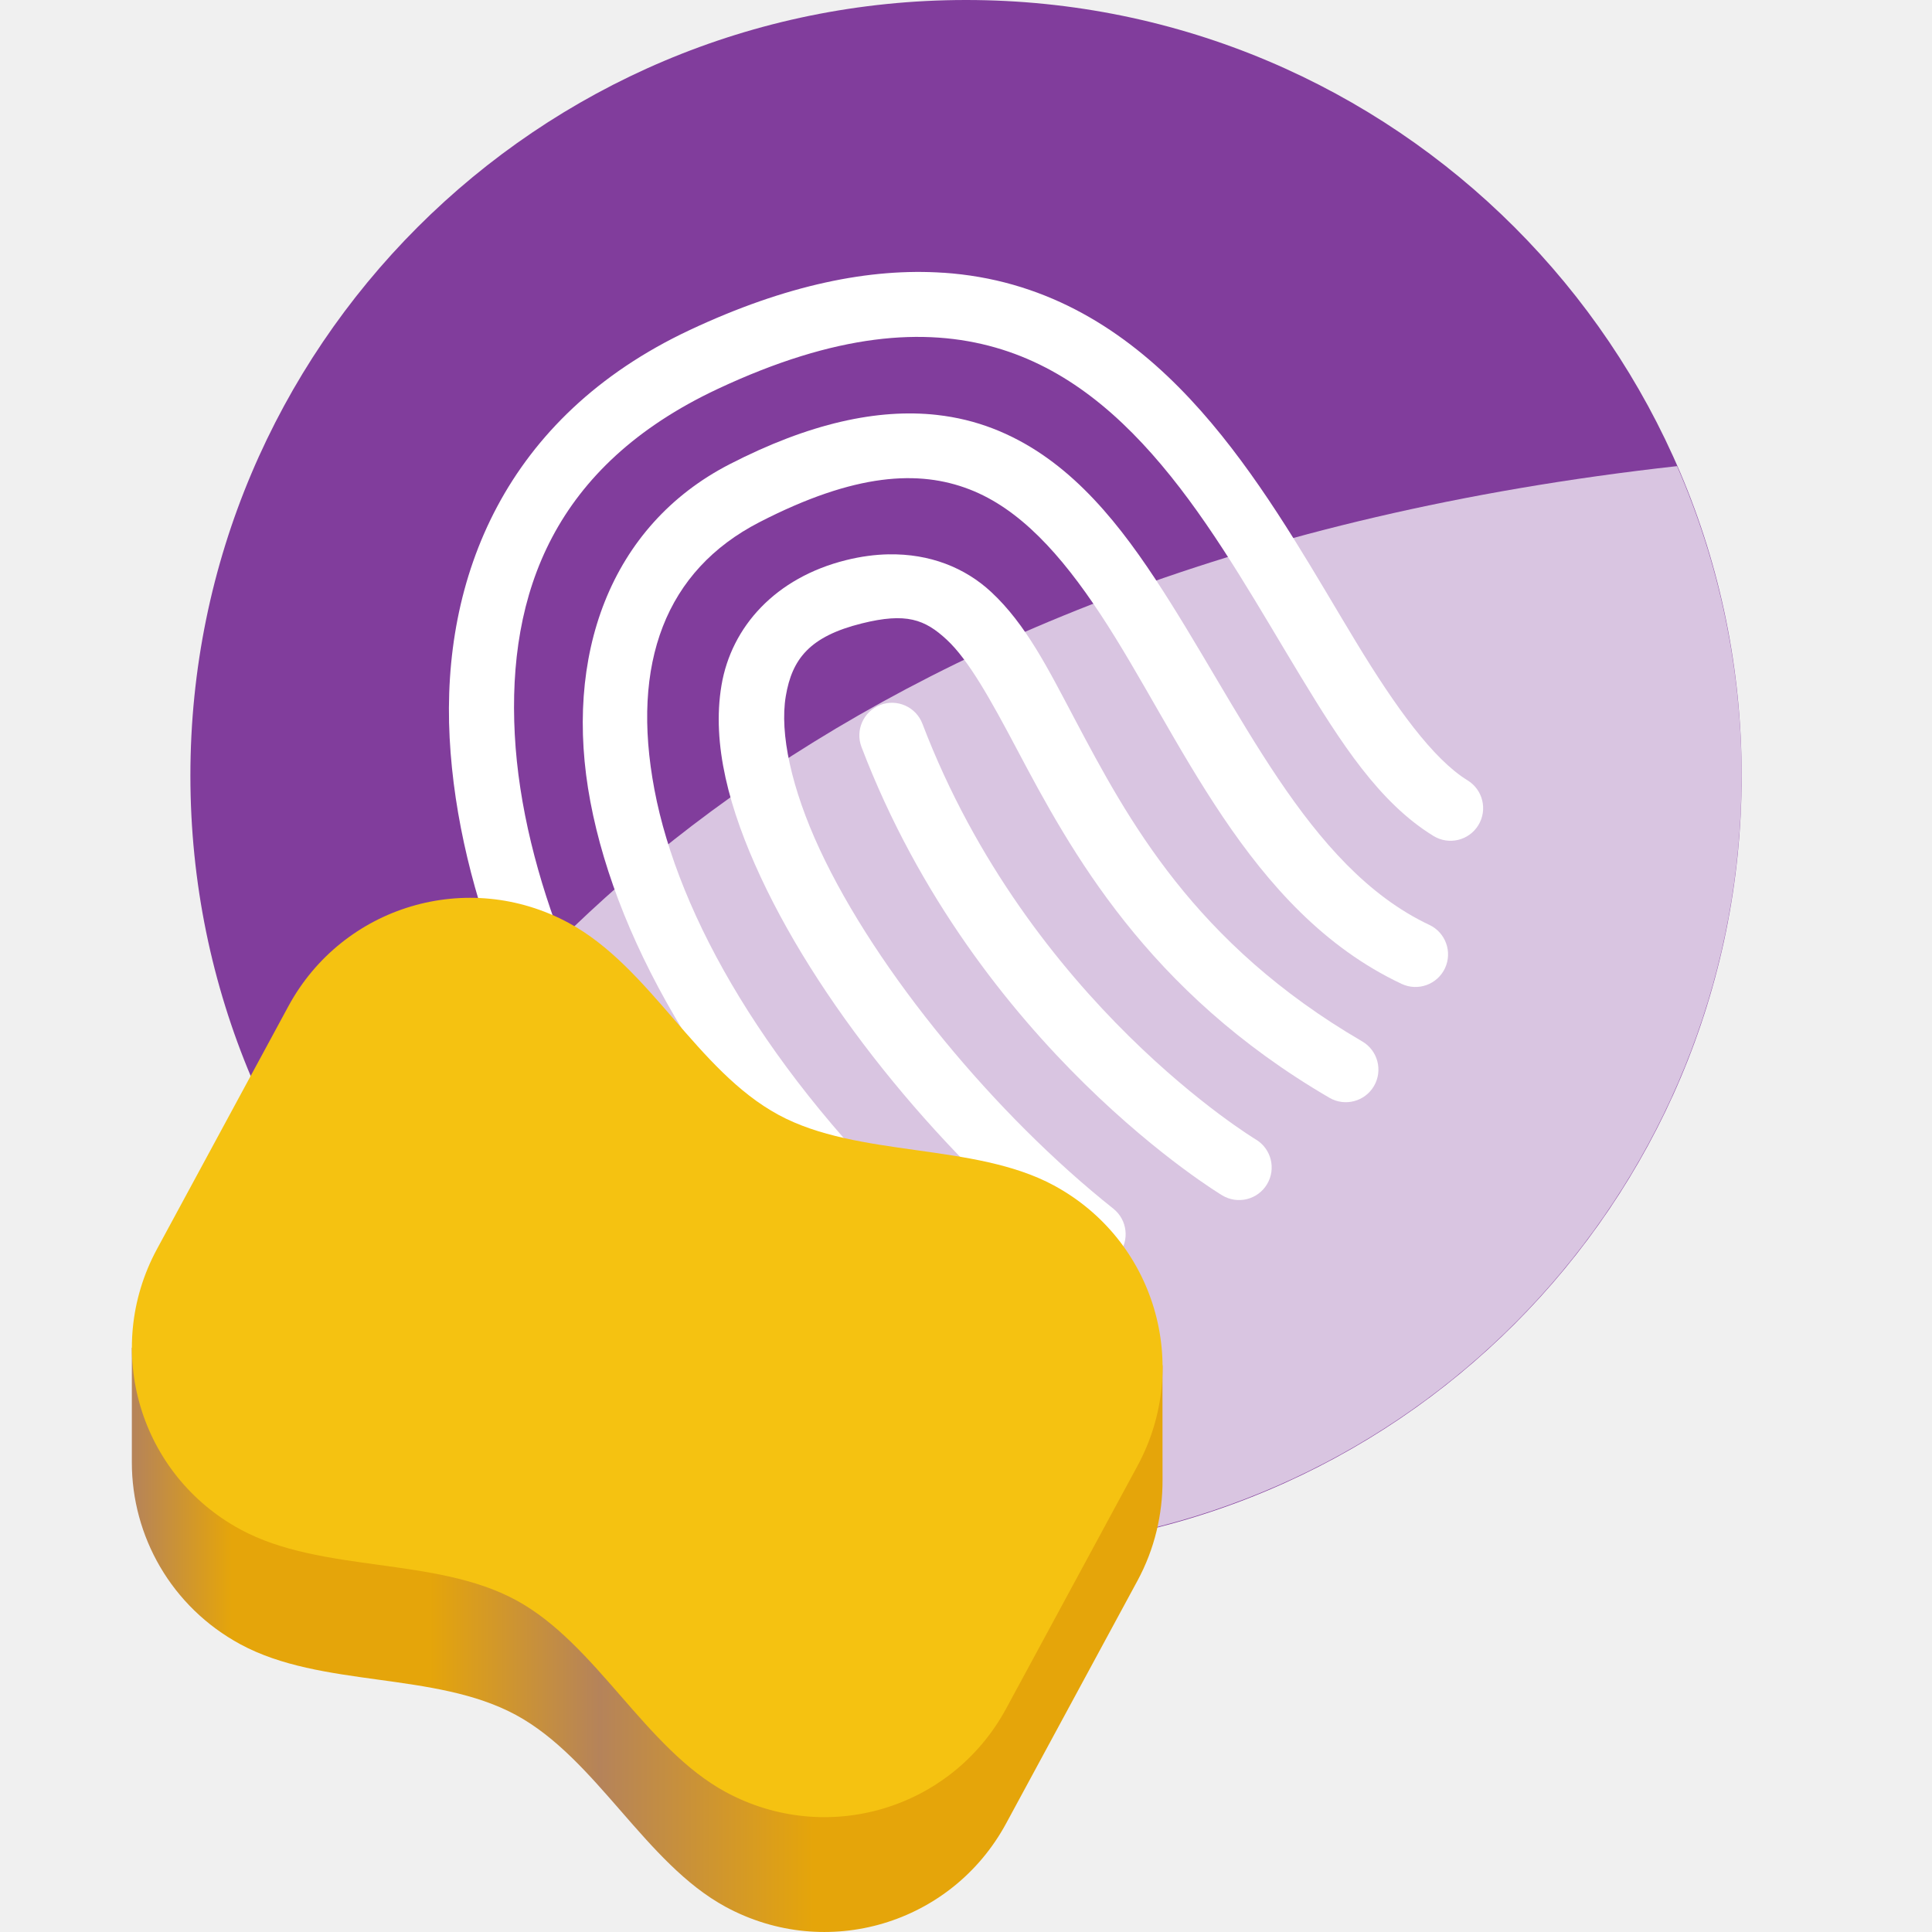
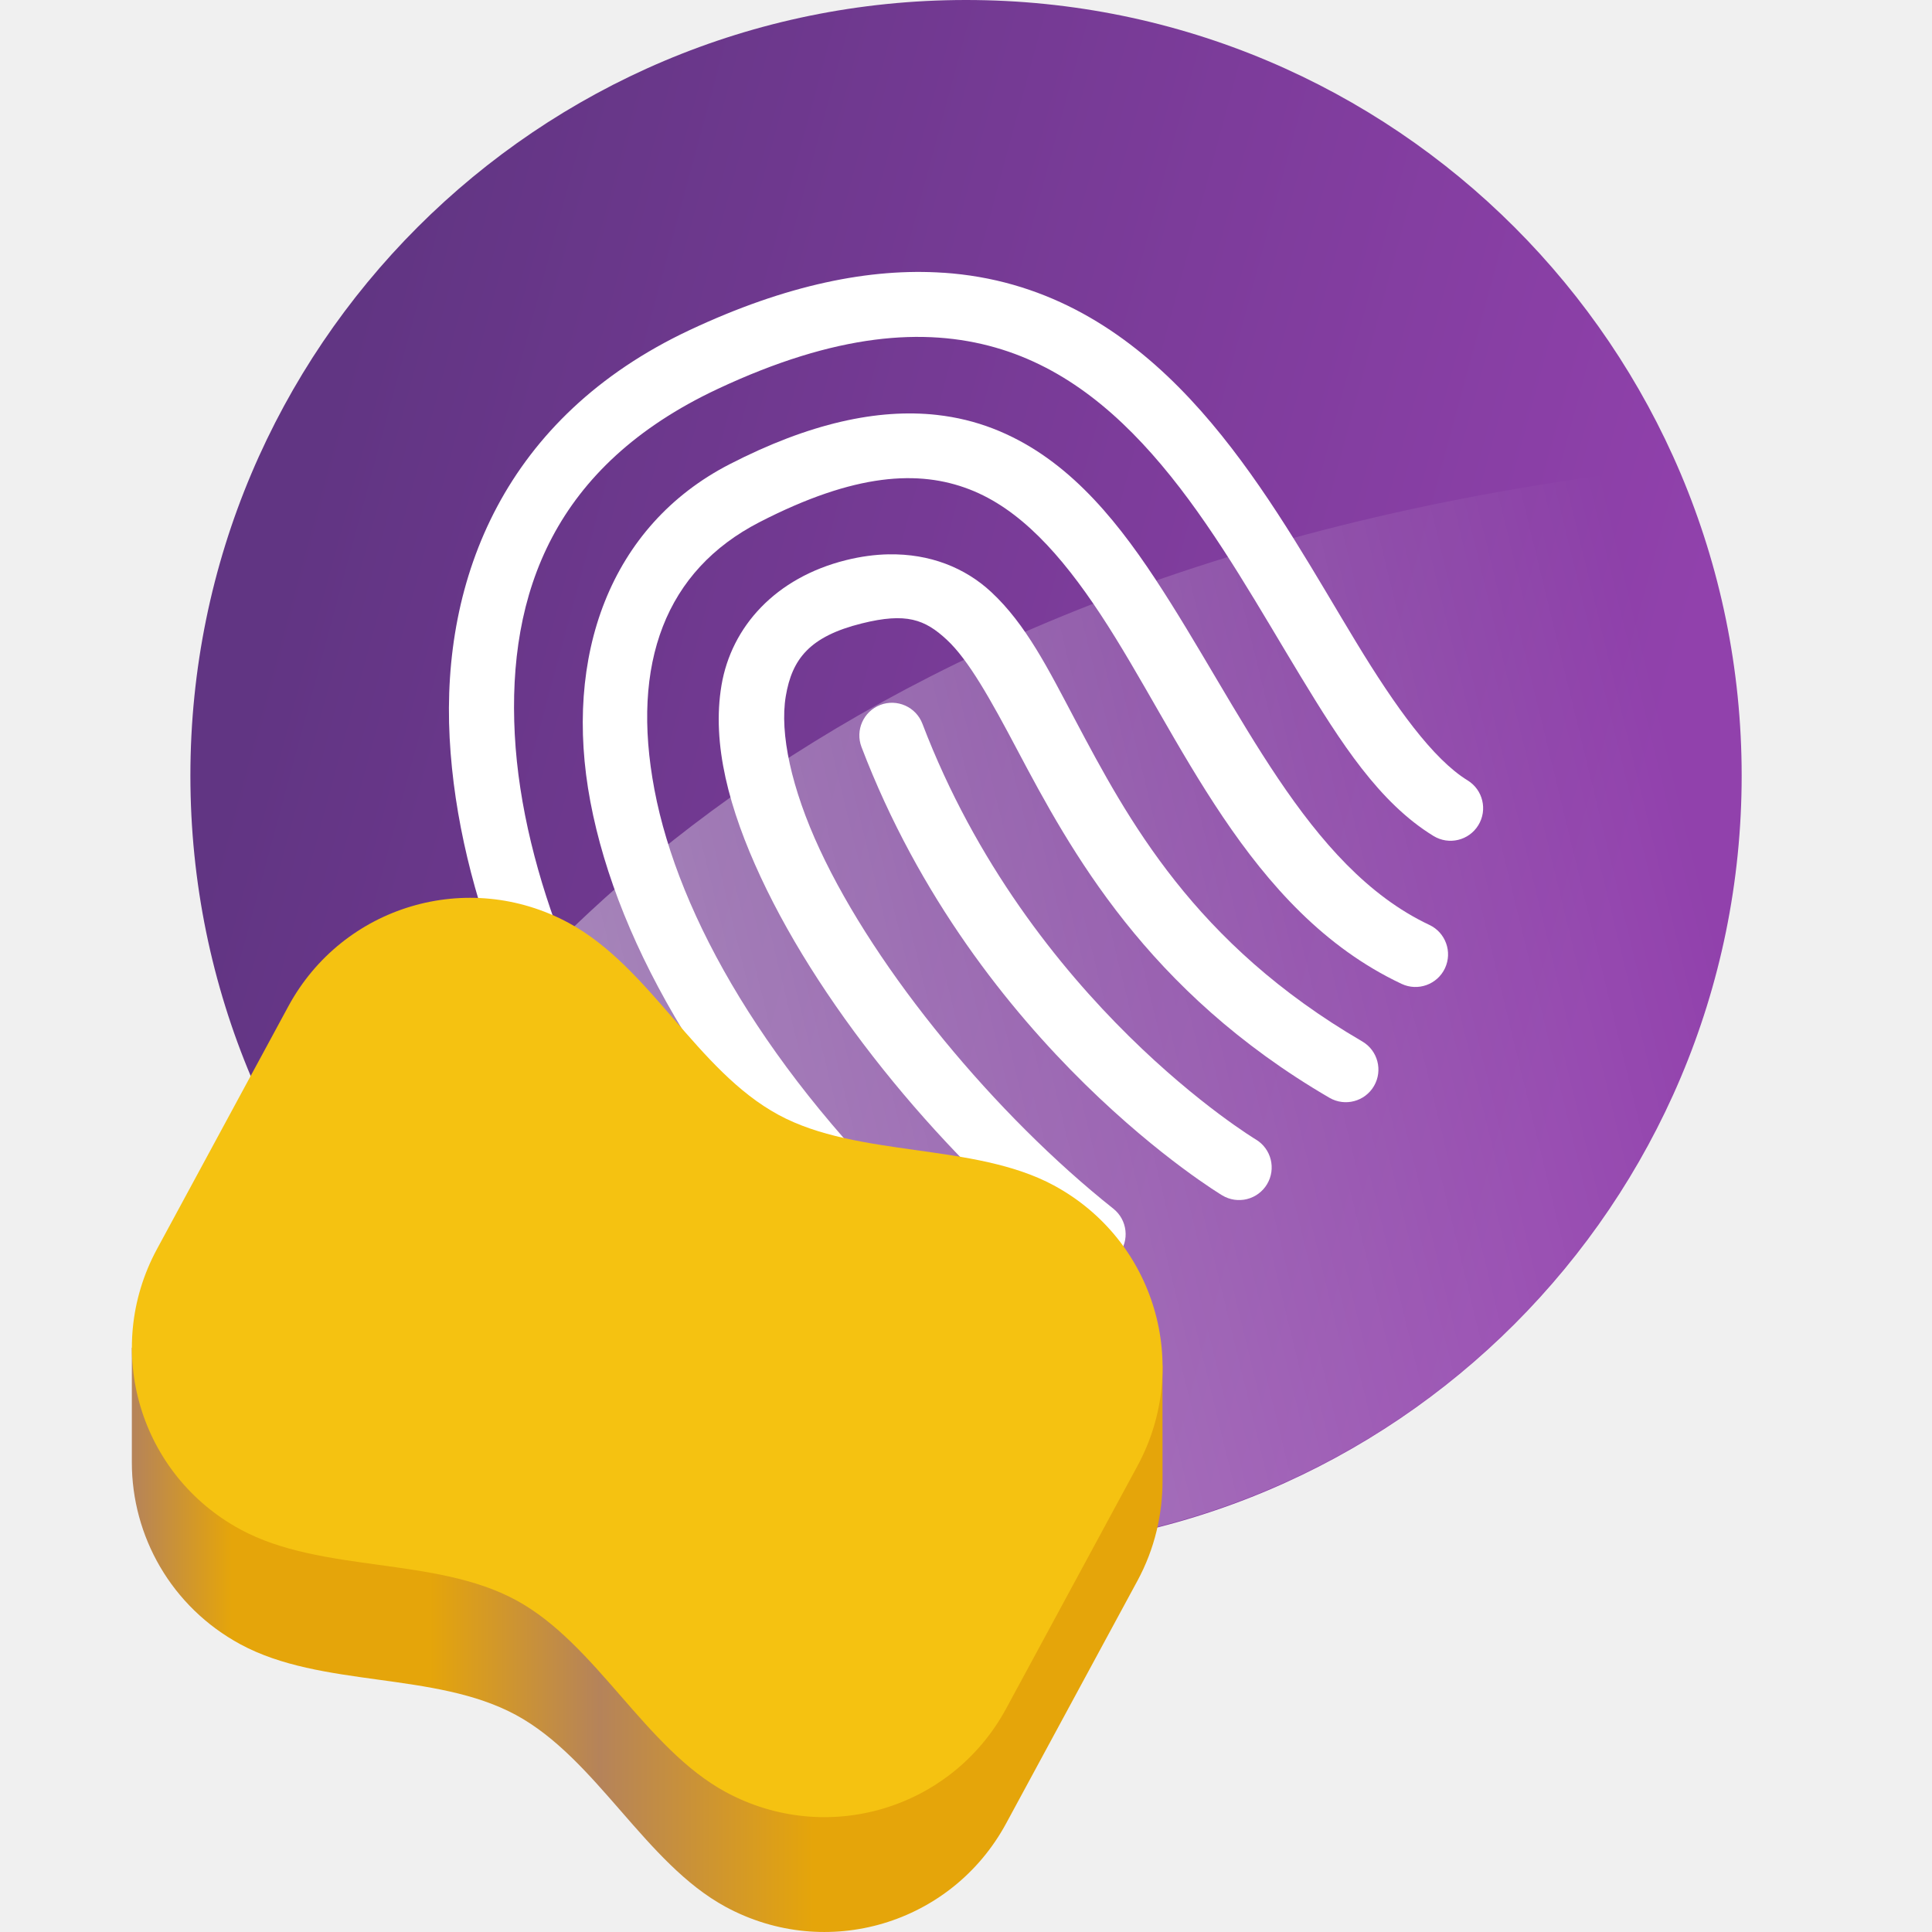
<svg xmlns="http://www.w3.org/2000/svg" width="128" height="128" version="1.1" viewBox="0 0 128 128">
  <defs>
    <linearGradient id="sponge_shading" x1="30.111" x2="89.889" y1="281.38" y2="281.38" gradientTransform="matrix(1.1423 0 0 1.1423 -25.658 -12.687)" gradientUnits="userSpaceOnUse">
      <stop stop-color="#b5835a" offset="0" />
      <stop stop-color="#e5a50a" offset=".097" />
      <stop stop-color="#e5a50a" offset=".289" />
      <stop stop-color="#b5835a" offset=".454" />
      <stop stop-color="#e5a50a" offset=".661" />
      <stop stop-color="#e5a50a" offset="1" />
    </linearGradient>
+     <linearGradient id="background_gradient" x1="105.85" x2="17.99" y1="65.192" y2="41.395" gradientUnits="userSpaceOnUse">
+       <stop stop-color="#9141ac" offset="0" />
+       <stop stop-color="#613583" offset="1" />
+     </linearGradient>
+     <linearGradient id="clean_trace_gradient" x1="16.487" x2="110.19" y1="70.164" y2="47.347" gradientUnits="userSpaceOnUse">
+       <stop stop-color="#fff" stop-opacity=".5" offset="0" />
+       <stop stop-color="#fff" stop-opacity="0" offset="1" />
+     </linearGradient>
  </defs>
  <g id="illustration">
-     <path id="background" d="m115.39 51.388a51.388 51.388 0 0 1-51.388 51.388 51.388 51.388 0 0 1-51.388-51.388 51.388 51.388 0 0 1 51.388-51.388 51.388 51.388 0 0 1 51.388 51.388z" fill="#813d9c" />
+     <path id="background" d="m115.39 51.388a51.388 51.388 0 0 1-51.388 51.388 51.388 51.388 0 0 1-51.388-51.388 51.388 51.388 0 0 1 51.388-51.388 51.388 51.388 0 0 1 51.388 51.388z" fill="url(#background_gradient)" />
    <g id="fingerprint" fill="#fff">
      <path d="m58.324 46.703a2.16 2.16 0 0 0-1.248 2.787c7.621 19.968 23.904 29.709 23.904 29.709a2.16 2.16 0 0 0 2.965-0.742 2.16 2.16 0 0 0-0.742-2.963s-15.032-9.049-22.09-27.543a2.16 2.16 0 0 0-2.789-1.248z" />
      <path d="m58.881 36.725c-0.905 0.017-1.852 0.142-2.834 0.387-4.657 1.161-7.589 4.396-8.246 8.289-0.657 3.893 0.507 8.217 2.596 12.705 4.178 8.976 12.323 18.719 20.676 25.354a2.16 2.16 0 0 0 3.035-0.348 2.16 2.16 0 0 0-0.348-3.035c-7.795-6.191-15.683-15.707-19.447-23.793-1.882-4.043-2.667-7.702-2.252-10.164 0.415-2.462 1.577-3.955 5.031-4.816 2.952-0.736 4.183-0.268 5.633 1.078 1.45 1.346 2.904 3.962 4.666 7.291 3.525 6.657 8.569 15.995 20.686 23.057a2.16 2.16 0 0 0 2.953-0.779 2.16 2.16 0 0 0-0.777-2.953c-11.155-6.5-15.528-14.708-19.043-21.346-1.757-3.319-3.23-6.287-5.545-8.435-1.736-1.611-4.069-2.54-6.783-2.49z" />
      <path d="m62.078 27.49c-3.913-0.436-8.469 0.55-13.75 3.272-7.907 4.074-11.039 12.711-9.213 22.361 1.826 9.65 8.251 20.618 19.23 31.043a2.16 2.16 0 0 0 3.053-0.08 2.16 2.16 0 0 0-0.078-3.053c-10.487-9.956-16.372-20.315-17.961-28.713-1.589-8.398 0.755-14.528 6.947-17.719 6.375-3.285 10.596-3.463 13.918-2.182s6.06 4.3 8.695 8.295c5.271 7.989 9.707 19.648 19.938 24.469a2.16 2.16 0 0 0 2.875-1.033 2.16 2.16 0 0 0-1.033-2.873c-8.137-3.834-12.515-14.363-18.174-22.941-2.83-4.289-6.086-8.149-10.746-9.947-1.165-0.449-2.397-0.753-3.701-0.898z" />
-       <path d="m62.51 18.072c-4.848-0.33-10.422 0.79-16.82 3.797-12.238 5.752-16.458 16.415-15.9 27.023 0.557 10.608 5.442 21.351 10.936 28.977a2.16 2.16 0 0 0 3.014 0.49 2.16 2.16 0 0 0 0.49-3.016c-5.065-7.031-9.63-17.265-10.125-26.678-0.495-9.413 2.632-17.815 13.424-22.887 7.876-3.702 13.726-4.091 18.408-2.756 4.682 1.335 8.383 4.493 11.623 8.523 3.24 4.03 5.947 8.879 8.607 13.262 2.66 4.382 5.199 8.368 8.805 10.578a2.16 2.16 0 0 0 2.971-0.713 2.16 2.16 0 0 0-0.713-2.971c-2.283-1.399-4.775-4.86-7.371-9.137s-5.373-9.301-8.932-13.727c-3.558-4.425-7.971-8.307-13.805-9.971-1.458-0.416-2.995-0.687-4.611-0.797z" />
+       <path d="m62.51 18.072c-4.848-0.33-10.422 0.79-16.82 3.797-12.238 5.752-16.458 16.415-15.9 27.023 0.557 10.608 5.442 21.351 10.936 28.977a2.16 2.16 0 0 0 3.014 0.49 2.16 2.16 0 0 0 0.49-3.016c-5.065-7.031-9.63-17.265-10.125-26.678-0.495-9.413 2.632-17.815 13.424-22.887 7.876-3.702 13.726-4.091 18.408-2.756 4.682 1.335 8.383 4.493 11.623 8.523s5.947 8.879 8.607 13.262c2.66 4.382 5.199 8.368 8.805 10.578a2.16 2.16 0 0 0 2.971-0.713 2.16 2.16 0 0 0-0.713-2.971c-2.283-1.399-4.775-4.86-7.371-9.137s-5.373-9.301-8.932-13.727c-3.558-4.425-7.971-8.307-13.805-9.971-1.458-0.416-2.995-0.687-4.611-0.797z" />
    </g>
-     <path id="clean_trace" d="m111.11 30.882c-57.389 6.383-80.301 35.212-88.596 50.719a51.388 51.388 0 0 0 15.153 13.865l33.515 6.777a51.388 51.388 0 0 0 44.204-50.855 51.388 51.388 0 0 0-4.276-20.506z" fill="#fff" opacity=".7" />
+     <path id="clean_trace" d="m111.11 30.882c-57.389 6.383-80.301 35.212-88.596 50.719a51.388 51.388 0 0 0 15.153 13.865l33.515 6.777a51.388 51.388 0 0 0 44.204-50.855 51.388 51.388 0 0 0-4.276-20.506z" fill="url(#clean_trace_gradient)" />
    <g id="sponge">
      <path d="m8.737 89.288 68.284 1.154s-0.011 2.855 1.15e-4 7.628c0.005 2.248-0.513 4.535-1.663 6.66l-8.698 16.074c-3.614 6.679-11.9 9.146-18.58 5.532-5.338-2.888-8.562-9.827-13.9-12.716-5.378-2.909-12.871-1.769-18.249-4.679-4.596-2.487-7.198-7.186-7.196-12.051 7.997e-4 -2.205 0-7.602 0-7.602z" fill="url(#sponge_shading)" />
      <path d="m10.401 82.752 8.698-16.074c3.614-6.679 11.9-9.146 18.58-5.532 5.43 2.938 8.47 9.779 13.9 12.716 5.287 2.861 12.963 1.819 18.249 4.679 6.679 3.614 9.146 11.9 5.532 18.58l-8.698 16.074c-3.614 6.679-11.9 9.146-18.58 5.533-5.338-2.889-8.562-9.828-13.9-12.717-5.378-2.909-12.871-1.768-18.249-4.679-6.679-3.614-9.146-11.9-5.532-18.58z" fill="#f5c211" />
    </g>
  </g>
</svg>
